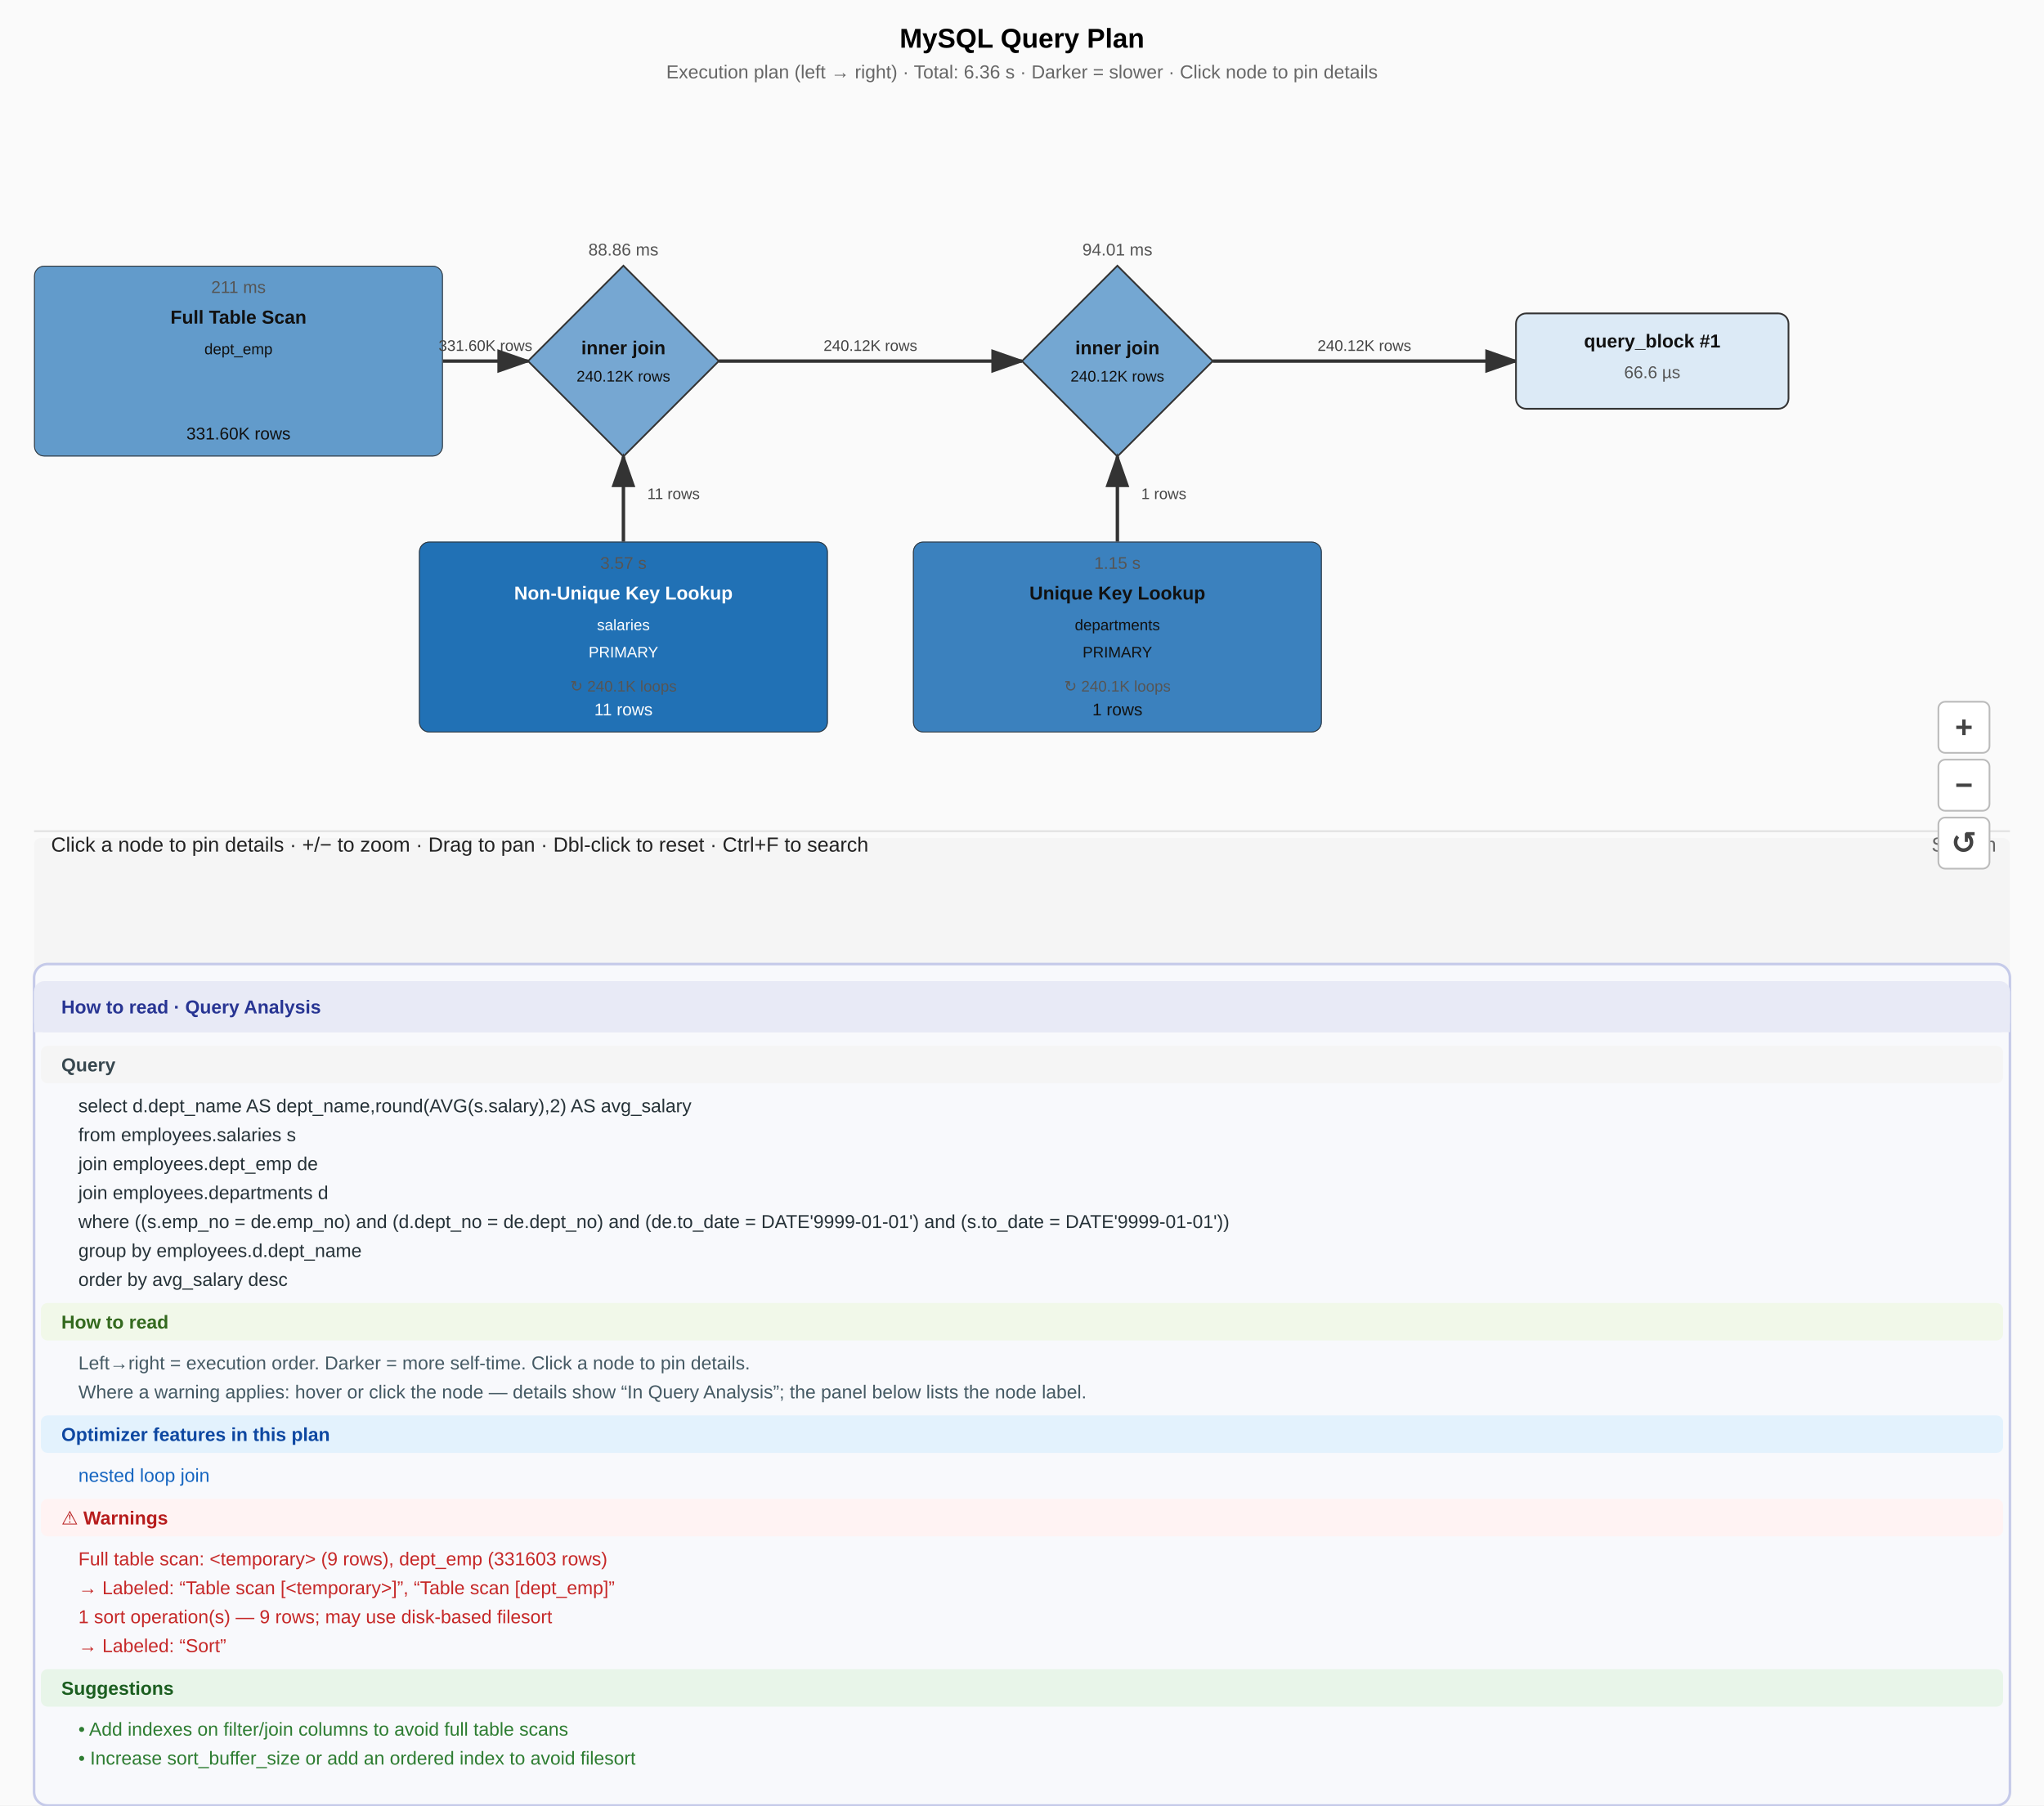
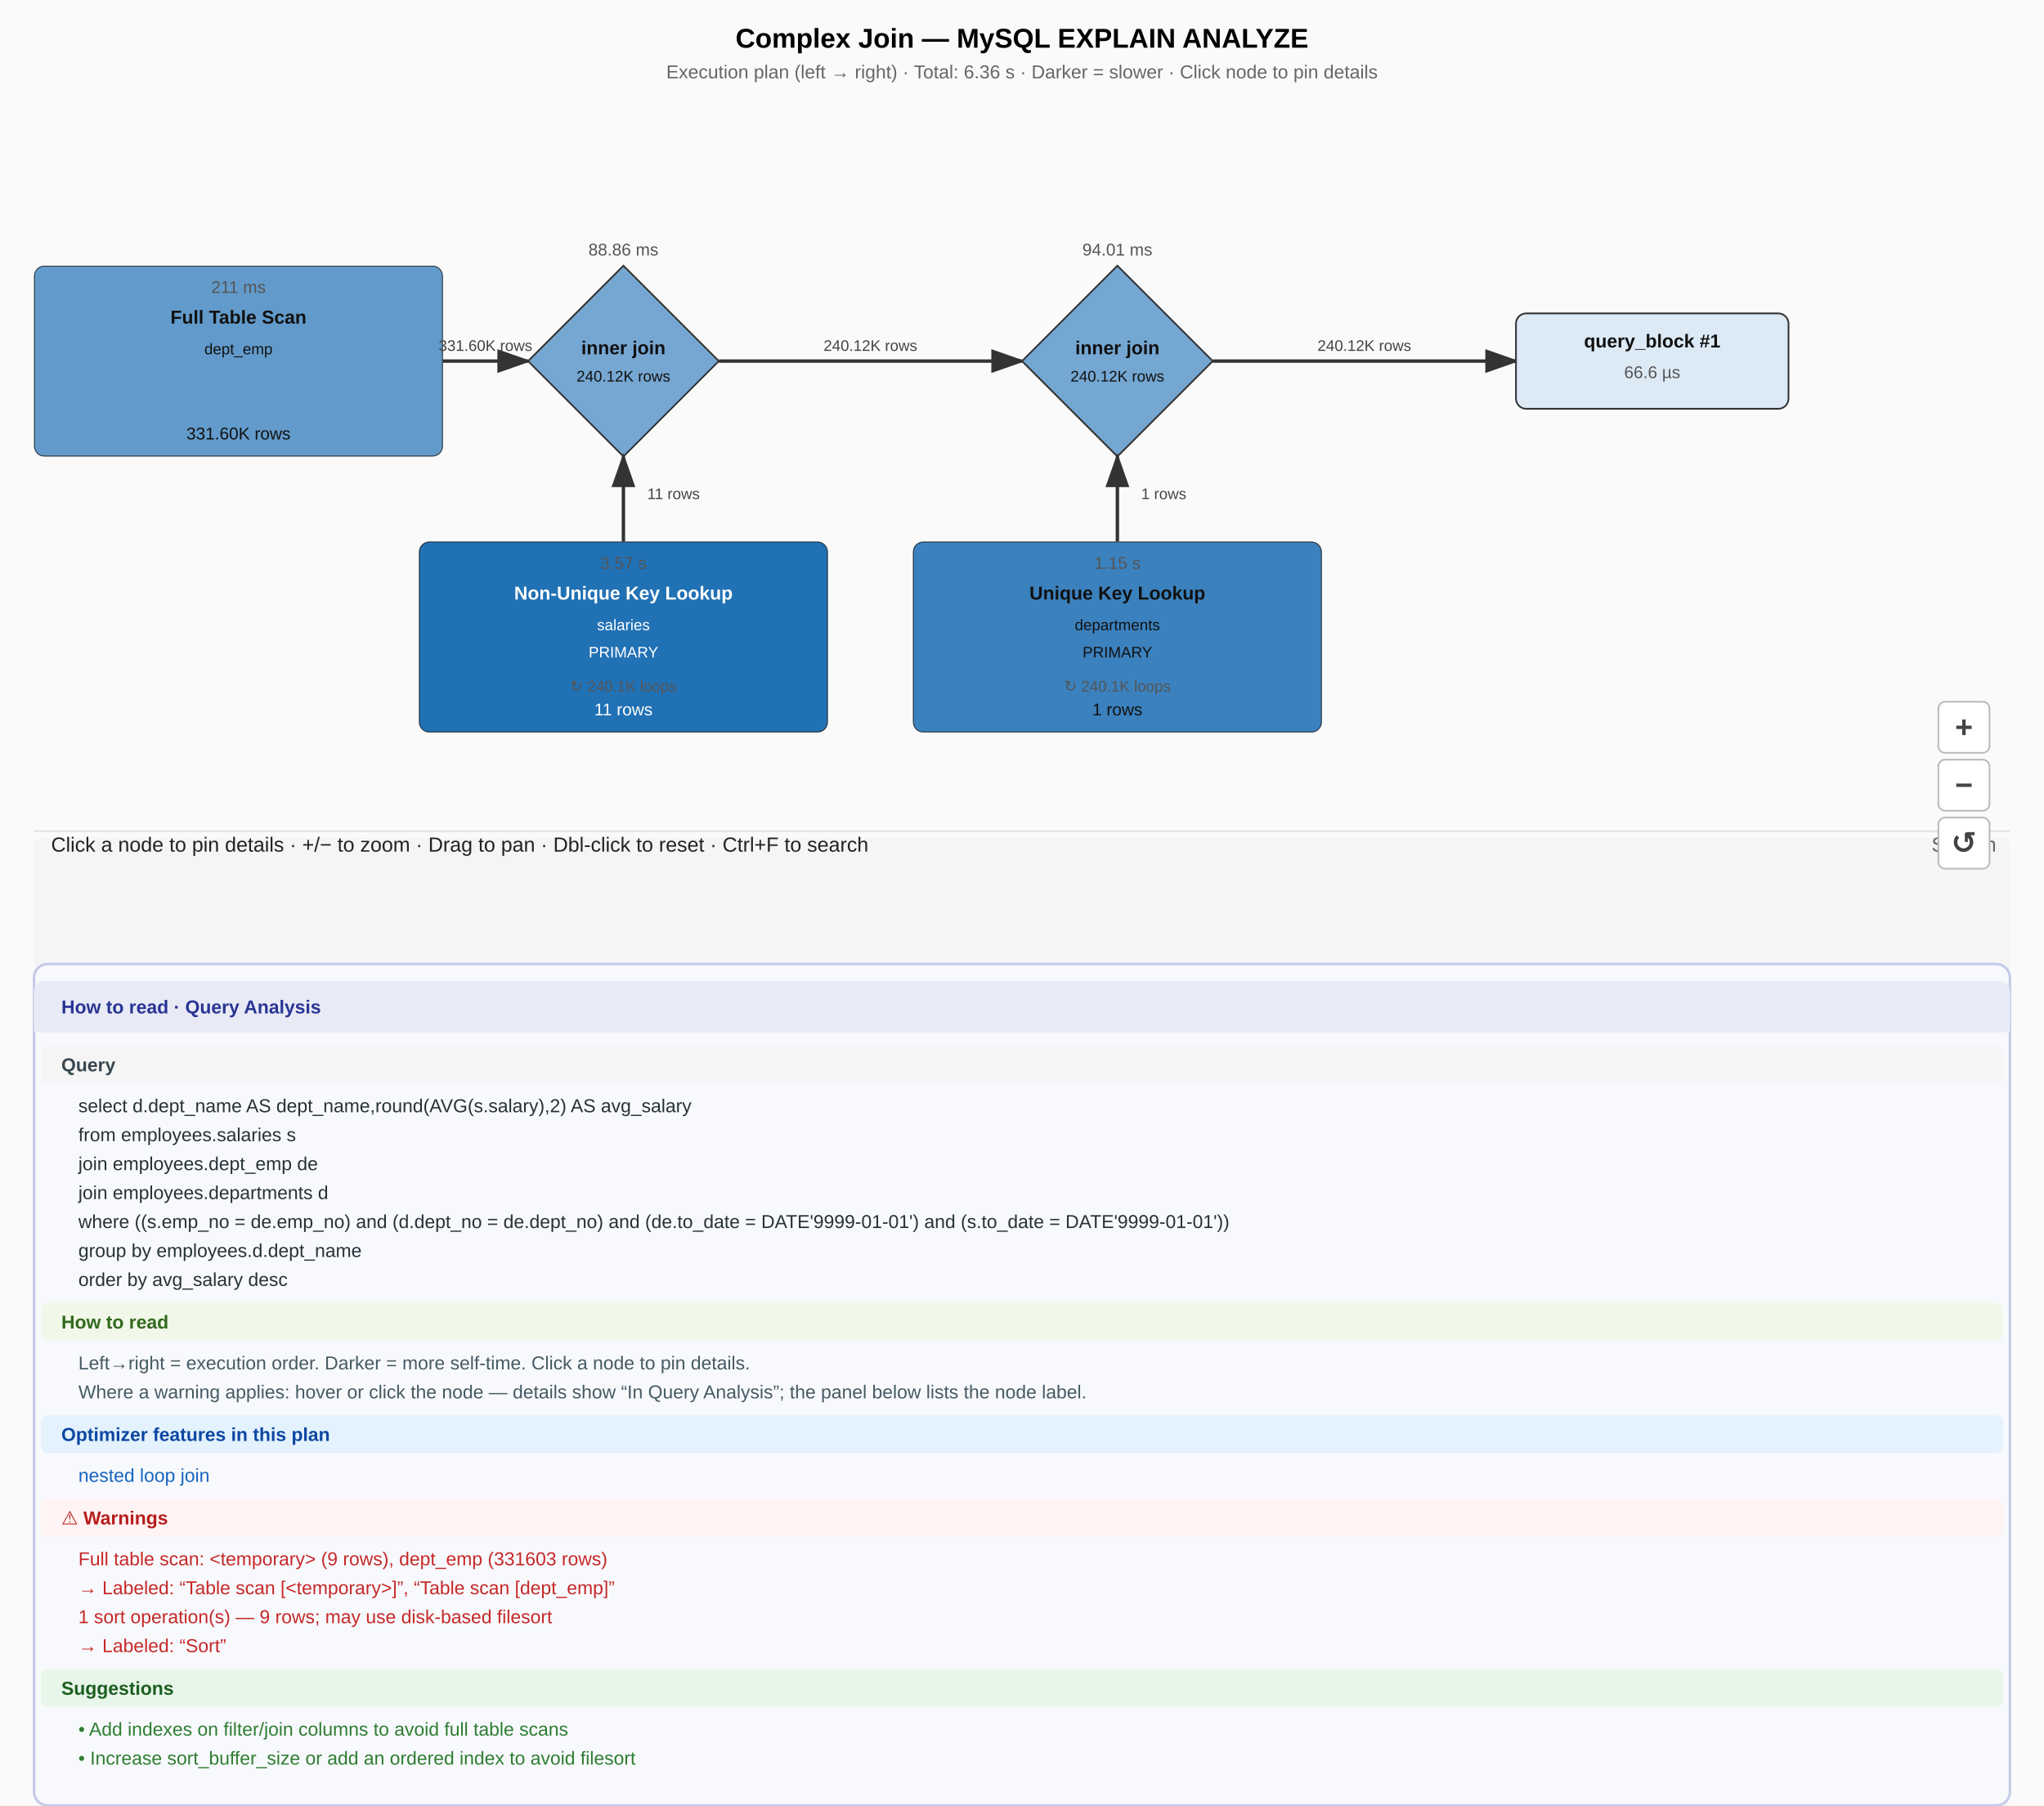
- <svg xmlns="http://www.w3.org/2000/svg" version="1.1" width="1200" height="1060">
+ <svg xmlns="http://www.w3.org/2000/svg" version="1.1" width="1200" height="1060" viewBox="0 0 1200 1060" style="max-width: 100%; height: auto;">
  <defs>
    <marker id="arrowhead" markerWidth="10" markerHeight="7" refX="9" refY="3.5" orient="auto">
      <polygon points="0 0, 10 3.5, 0 7" fill="#333" />
    </marker>
    <clipPath id="diagram-clip">
      <rect x="0" y="0" width="1200" height="558" />
    </clipPath>
  </defs>
  <style>
  text { font-family: Arial, sans-serif; font-size: 11px; }
  .title { font-size: 16px; font-weight: bold; }
  .subtitle { font-size: 11px; fill: #666; }
  .cost { font-size: 10px; fill: #555; }
  .node-label { font-weight: bold; font-size: 11px; }
  .node-sublabel { font-size: 9px; }
  .row-count { font-size: 10px; }
  .arrow-label { font-size: 9px; fill: #444; }
  .diagram-node { cursor: pointer; }
  .diagram-node:hover rect, .diagram-node:hover polygon { opacity: 0.9; stroke-width: 2; }
  .badge-covering { font-size: 8px; fill: #1b5e20; font-weight: bold; }
  .loops-line { font-size: 9px; fill: #555; }
  .details-line { font-size: 12px; fill: #222; user-select: text; -webkit-user-select: text; cursor: text; }
  .details-line.dim { fill: #999; }
  #search { font-size: 12px; fill: #666; cursor: pointer; }
  #search:hover { fill: #000; }
  .diagram-node.pinned rect, .diagram-node.pinned polygon { stroke: #e600e6; stroke-width: 3; }
  .diagram-node.dim { opacity: 0.25; }
  .zoom-controls { cursor: pointer; }
  .zoom-btn rect { fill: #fff; stroke: #bbb; stroke-width: 1; rx: 4; }
  .zoom-btn:hover rect { fill: #f0f0f0; stroke: #888; }
  .zoom-btn text { font-size: 18px; font-weight: bold; fill: #444; user-select: none; pointer-events: none; }
  .zoom-btn:hover text { fill: #111; }
</style>
  <rect width="100%" height="100%" fill="#fafafa" />
-   <text x="600.0" y="28" text-anchor="middle" class="title">MySQL Query Plan</text>
+   <text x="600.0" y="28" text-anchor="middle" class="title">Complex Join — MySQL EXPLAIN ANALYZE</text>
  <text x="600.0" y="46" text-anchor="middle" class="subtitle">Execution plan (left → right)  ·  Total: 6.36 s  ·  Darker = slower  ·  Click node to pin details</text>
  <line x1="20" y1="488" x2="1180" y2="488" stroke="#e0e0e0" stroke-width="1" />
  <rect x="20" y="492" width="1160" height="112" fill="#f5f5f5" rx="4" />
  <text id="search" x="1172" y="500" text-anchor="end">Search</text>
  <text id="details-l0" x="30" y="500" text-anchor="start" class="details-line">Click a node to pin details  ·  +/− to zoom  ·  Drag to pan  ·  Dbl-click to reset  ·  Ctrl+F to search</text>
  <text id="details-l1" x="30" y="516" text-anchor="start" class="details-line" />
  <text id="details-l2" x="30" y="532" text-anchor="start" class="details-line" />
  <text id="details-l3" x="30" y="548" text-anchor="start" class="details-line" />
  <text id="details-l4" x="30" y="564" text-anchor="start" class="details-line" />
  <text id="details-l5" x="30" y="580" text-anchor="start" class="details-line" />
  <g id="diagram-content" clip-path="url(#diagram-clip)">
    <g class="diagram-node" data-info="Table scan on de  ·  Total: 211 ms  ·  Cost: 33298.55  ·  Rows: 331.60K  ·  Loops: 1  ·  Table: dept_emp  ·  Est.rows: 331143  ·  ⚠ In Query Analysis: Full table scan: &lt;temporary&gt; (9 rows), dept_emp (331603 rows)" data-analysis-msg="Full table scan: &lt;temporary&gt; (9 rows), dept_emp (331603 rows)">
      <defs>
        <clipPath id="clipbox-0">
          <rect x="20" y="156" width="240" height="112" rx="6" ry="6" />
        </clipPath>
      </defs>
      <g clip-path="url(#clipbox-0)">
        <rect x="20" y="156" width="240" height="112" fill="#629bcb" stroke="#333" stroke-width="1" rx="6" ry="6" />
        <text x="140.0" y="172" text-anchor="middle" class="cost" fill="#111111">211 ms</text>
        <text x="140.0" y="190" text-anchor="middle" class="node-label" fill="#111111">Full Table Scan</text>
        <text x="140.0" y="208" text-anchor="middle" class="node-sublabel" fill="#111111">dept_emp</text>
        <text x="140.0" y="258" text-anchor="middle" class="row-count" fill="#111111">331.60K rows</text>
      </g>
    </g>
    <line x1="260" y1="212.0" x2="310" y2="212.0" stroke="#333" stroke-width="2" marker-end="url(#arrowhead)" />
    <text x="285.0" y="206.0" text-anchor="middle" class="arrow-label">331.60K rows</text>
    <g class="diagram-node" data-info="Nested loop inner join  ·  Total: 4.38 s  ·  Self: 88.86 ms  ·  Cost: 49571.30  ·  Rows: 240.12K  ·  Loops: 1  ·  Est.rows: 3311">
      <text x="366" y="150.0" text-anchor="middle" class="cost">88.86 ms</text>
      <polygon points="366,156.0 422,212.0 366,268.0 310,212.0" fill="#76a7d2" stroke="#333" stroke-width="1" />
      <text x="366" y="208.0" text-anchor="middle" class="node-label" fill="#111111">inner join</text>
      <text x="366" y="224.0" text-anchor="middle" class="node-sublabel" fill="#111111">240.12K rows</text>
    </g>
    <g class="diagram-node" data-info="Ran 240.1K times (e.g. inner side of nested loop).  ·  —  ·  Index lookup on s using PRIMARY (emp_no=de.emp_no)  ·  Total: 3.57 s  ·  Cost: 0.39  ·  Rows: 11  ·  Loops: 240124  ·  Table: salaries  ·  Index: PRIMARY  ·  Est.rows: 1  ·  Covering: no">
      <defs>
        <clipPath id="clipbox-1">
          <rect x="246.0" y="318" width="240" height="112" rx="6" ry="6" />
        </clipPath>
      </defs>
      <g clip-path="url(#clipbox-1)">
        <rect x="246.0" y="318" width="240" height="112" fill="#2171b5" stroke="#333" stroke-width="1" rx="6" ry="6" />
        <text x="366.0" y="334" text-anchor="middle" class="cost" fill="#ffffff">3.57 s</text>
        <text x="366.0" y="352" text-anchor="middle" class="node-label" fill="#ffffff">Non-Unique Key Lookup</text>
        <text x="366.0" y="370" text-anchor="middle" class="node-sublabel" fill="#ffffff">salaries</text>
        <text x="366.0" y="386" text-anchor="middle" class="node-sublabel" fill="#ffffff">PRIMARY</text>
        <text x="366.0" y="406" text-anchor="middle" class="loops-line" fill="#ffffff">↻ 240.1K loops</text>
        <text x="366.0" y="420" text-anchor="middle" class="row-count" fill="#ffffff">11 rows</text>
      </g>
    </g>
    <line x1="366" y1="318" x2="366" y2="268.0" stroke="#333" stroke-width="2" marker-end="url(#arrowhead)" />
    <text x="380" y="293.0" text-anchor="start" class="arrow-label">11 rows</text>
    <line x1="422" y1="212.0" x2="600" y2="212.0" stroke="#333" stroke-width="2" marker-end="url(#arrowhead)" />
    <text x="511.0" y="206.0" text-anchor="middle" class="arrow-label">240.12K rows</text>
    <g class="diagram-node" data-info="Nested loop inner join  ·  Total: 5.62 s  ·  Self: 94.01 ms  ·  Cost: 53213.88  ·  Rows: 240.12K  ·  Loops: 1  ·  Est.rows: 3311">
      <text x="656" y="150.0" text-anchor="middle" class="cost">94.01 ms</text>
      <polygon points="656,156.0 712,212.0 656,268.0 600,212.0" fill="#74a7d2" stroke="#333" stroke-width="1" />
      <text x="656" y="208.0" text-anchor="middle" class="node-label" fill="#111111">inner join</text>
      <text x="656" y="224.0" text-anchor="middle" class="node-sublabel" fill="#111111">240.12K rows</text>
    </g>
    <g class="diagram-node" data-info="Ran 240.1K times (e.g. inner side of nested loop).  ·  —  ·  Single-row index lookup on d using PRIMARY (dept_no=de.dept_no)  ·  Total: 1.15 s  ·  Cost: 1.00  ·  Rows: 1  ·  Loops: 240124  ·  Table: departments  ·  Index: PRIMARY  ·  Est.rows: 1  ·  Covering: no">
      <defs>
        <clipPath id="clipbox-2">
          <rect x="536.0" y="318" width="240" height="112" rx="6" ry="6" />
        </clipPath>
      </defs>
      <g clip-path="url(#clipbox-2)">
        <rect x="536.0" y="318" width="240" height="112" fill="#3b81be" stroke="#333" stroke-width="1" rx="6" ry="6" />
        <text x="656.0" y="334" text-anchor="middle" class="cost" fill="#111111">1.15 s</text>
        <text x="656.0" y="352" text-anchor="middle" class="node-label" fill="#111111">Unique Key Lookup</text>
        <text x="656.0" y="370" text-anchor="middle" class="node-sublabel" fill="#111111">departments</text>
        <text x="656.0" y="386" text-anchor="middle" class="node-sublabel" fill="#111111">PRIMARY</text>
        <text x="656.0" y="406" text-anchor="middle" class="loops-line" fill="#111111">↻ 240.1K loops</text>
        <text x="656.0" y="420" text-anchor="middle" class="row-count" fill="#111111">1 rows</text>
      </g>
    </g>
    <line x1="656" y1="318" x2="656" y2="268.0" stroke="#333" stroke-width="2" marker-end="url(#arrowhead)" />
    <text x="670" y="293.0" text-anchor="start" class="arrow-label">1 rows</text>
    <line x1="712" y1="212.0" x2="890" y2="212.0" stroke="#333" stroke-width="2" marker-end="url(#arrowhead)" />
    <text x="801.0" y="206.0" text-anchor="middle" class="arrow-label">240.12K rows</text>
    <g class="diagram-node" data-info="Total: 6.36 s">
      <rect x="890" y="184.0" width="160" height="56" fill="#dceaf6" stroke="#333" stroke-width="1" rx="6" />
      <text x="970.0" y="204.0" text-anchor="middle" class="node-label" fill="#111111">query_block #1</text>
      <text x="970.0" y="222.0" text-anchor="middle" class="cost" fill="#111111">66.6 µs</text>
    </g>
  </g>
  <g class="zoom-controls">
    <g class="zoom-btn" id="zoom-in">
      <rect x="1138" y="412" width="30" height="30" />
      <text x="1153.0" y="433.0" text-anchor="middle">+</text>
    </g>
    <g class="zoom-btn" id="zoom-out">
      <rect x="1138" y="446" width="30" height="30" />
      <text x="1153.0" y="467.0" text-anchor="middle">−</text>
    </g>
    <g class="zoom-btn" id="zoom-reset">
      <rect x="1138" y="480" width="30" height="30" />
      <text x="1153.0" y="501.0" text-anchor="middle">↺</text>
    </g>
  </g>
  <rect x="20" y="566" width="1160" height="494" fill="#f8f9fc" stroke="#c5cae9" stroke-width="1.5" rx="8" />
  <rect x="20" y="576" width="1160" height="30" fill="#e8eaf6" rx="6" />
  <rect x="20" y="582" width="1160" height="24" fill="#e8eaf6" />
  <text x="36" y="595" font-family="Arial,sans-serif" font-size="13" font-weight="bold" fill="#283593">How to read · Query Analysis</text>
  <rect x="24" y="614" width="1152" height="22" fill="#f5f5f5" rx="4" />
  <text x="36" y="629" font-family="Arial,sans-serif" font-size="11" font-weight="bold" fill="#37474f">Query</text>
  <text x="46" y="653" font-family="Courier New,Courier,monospace" font-size="11" fill="#263238">select d.dept_name AS dept_name,round(AVG(s.salary),2) AS avg_salary</text>
  <text x="46" y="670" font-family="Courier New,Courier,monospace" font-size="11" fill="#263238">from employees.salaries s</text>
  <text x="46" y="687" font-family="Courier New,Courier,monospace" font-size="11" fill="#263238">  join employees.dept_emp de</text>
  <text x="46" y="704" font-family="Courier New,Courier,monospace" font-size="11" fill="#263238">  join employees.departments d</text>
  <text x="46" y="721" font-family="Courier New,Courier,monospace" font-size="11" fill="#263238">where ((s.emp_no = de.emp_no) and (d.dept_no = de.dept_no) and (de.to_date = DATE'9999-01-01') and (s.to_date = DATE'9999-01-01'))</text>
  <text x="46" y="738" font-family="Courier New,Courier,monospace" font-size="11" fill="#263238">group by employees.d.dept_name</text>
  <text x="46" y="755" font-family="Courier New,Courier,monospace" font-size="11" fill="#263238">order by avg_salary desc</text>
  <rect x="24" y="765" width="1152" height="22" fill="#f1f8e9" rx="4" />
  <text x="36" y="780" font-family="Arial,sans-serif" font-size="11" font-weight="bold" fill="#33691e">How to read</text>
  <text x="46" y="804" font-family="Arial,sans-serif" font-size="11" fill="#455a64">Left→right = execution order. Darker = more self-time. Click a node to pin details.</text>
  <text x="46" y="821" font-family="Arial,sans-serif" font-size="11" fill="#455a64">Where a warning applies: hover or click the node — details show “In Query Analysis”; the panel below lists the node label.</text>
  <rect x="24" y="831" width="1152" height="22" fill="#e3f2fd" rx="4" />
  <text x="36" y="846" font-family="Arial,sans-serif" font-size="11" font-weight="bold" fill="#0d47a1">Optimizer features in this plan</text>
  <text x="46" y="870" font-family="Arial,sans-serif" font-size="11" fill="#1565c0">nested loop join</text>
  <rect x="24" y="880" width="1152" height="22" fill="#fff3f3" rx="4" />
  <text x="36" y="895" font-family="Arial,sans-serif" font-size="11" font-weight="bold" fill="#b71c1c">⚠  Warnings</text>
  <text x="46" y="919" font-family="Arial,sans-serif" font-size="11" fill="#c62828">Full table scan: &lt;temporary&gt; (9 rows), dept_emp (331603 rows)</text>
  <text x="46" y="936" font-family="Arial,sans-serif" font-size="11" fill="#c62828">→ Labeled: “Table scan [&lt;temporary&gt;]”, “Table scan [dept_emp]”</text>
  <text x="46" y="953" font-family="Arial,sans-serif" font-size="11" fill="#c62828">1 sort operation(s) — 9 rows; may use disk-based filesort</text>
  <text x="46" y="970" font-family="Arial,sans-serif" font-size="11" fill="#c62828">→ Labeled: “Sort”</text>
  <rect x="24" y="980" width="1152" height="22" fill="#e8f5e9" rx="4" />
  <text x="36" y="995" font-family="Arial,sans-serif" font-size="11" font-weight="bold" fill="#1b5e20">Suggestions</text>
  <text x="46" y="1019" font-family="Arial,sans-serif" font-size="11" fill="#2e7d32">•  Add indexes on filter/join columns to avoid full table scans</text>
  <text x="46" y="1036" font-family="Arial,sans-serif" font-size="11" fill="#2e7d32">•  Increase sort_buffer_size or add an ordered index to avoid filesort</text>
</svg>
